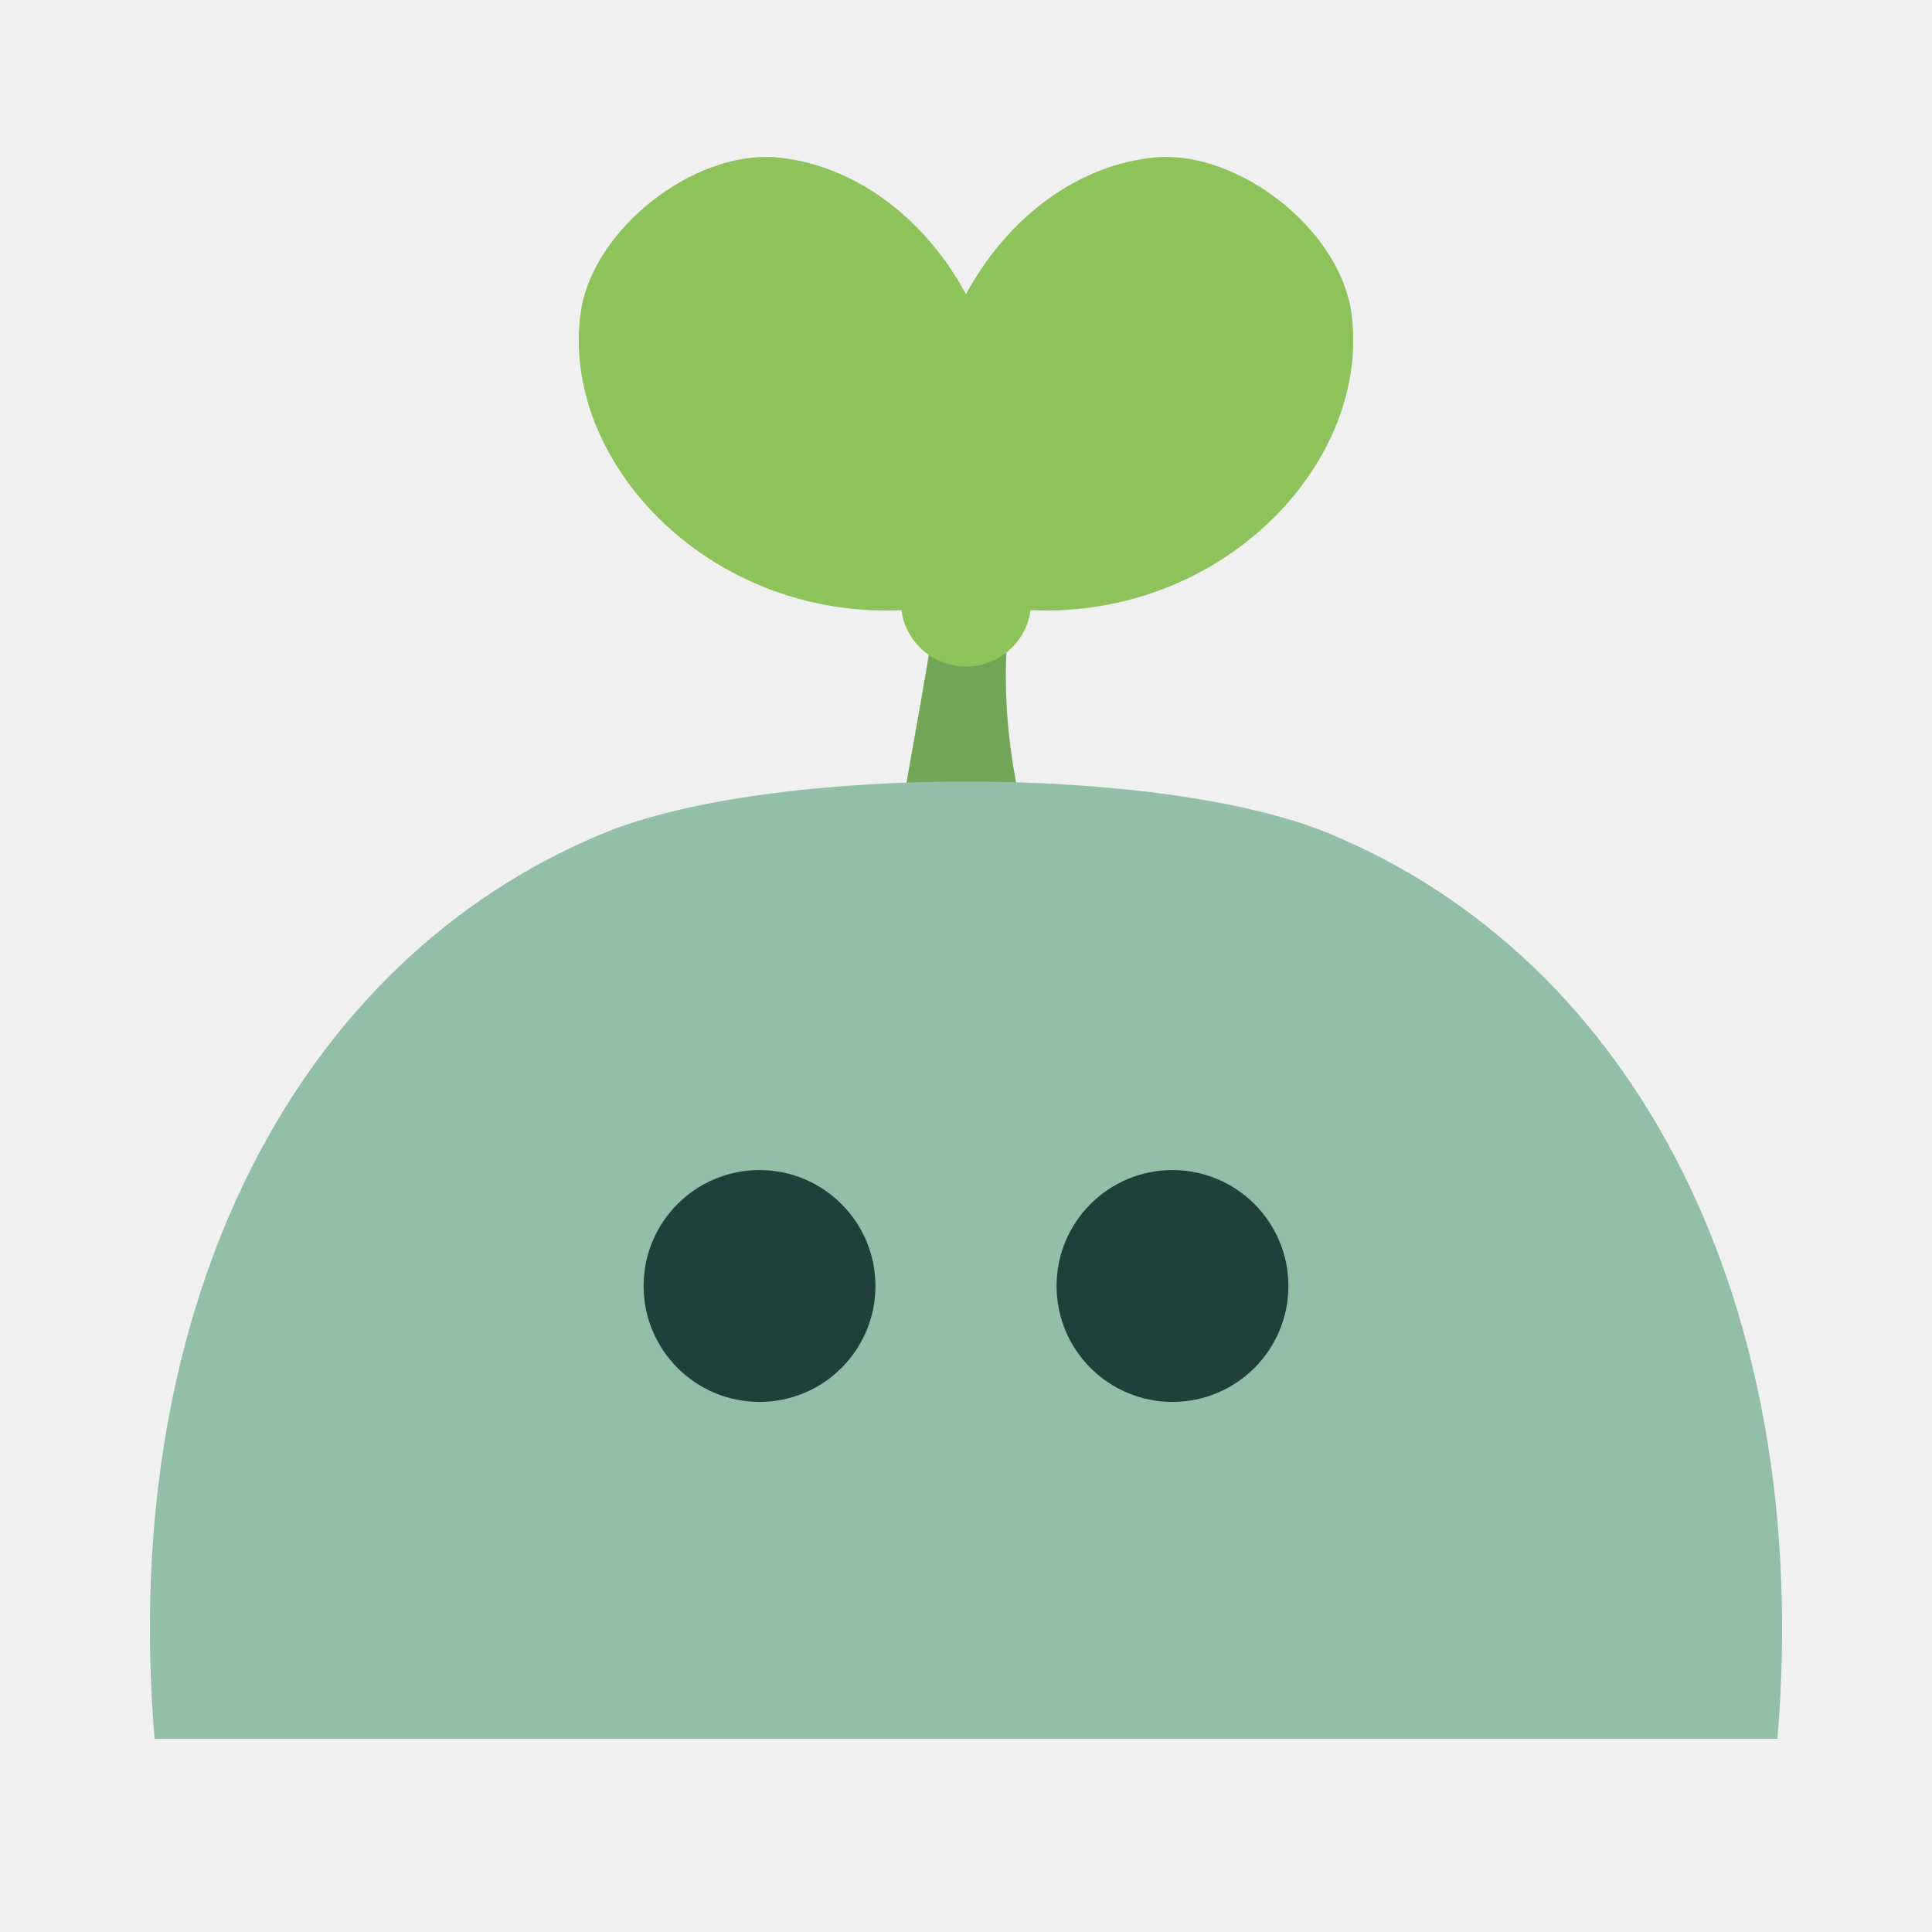
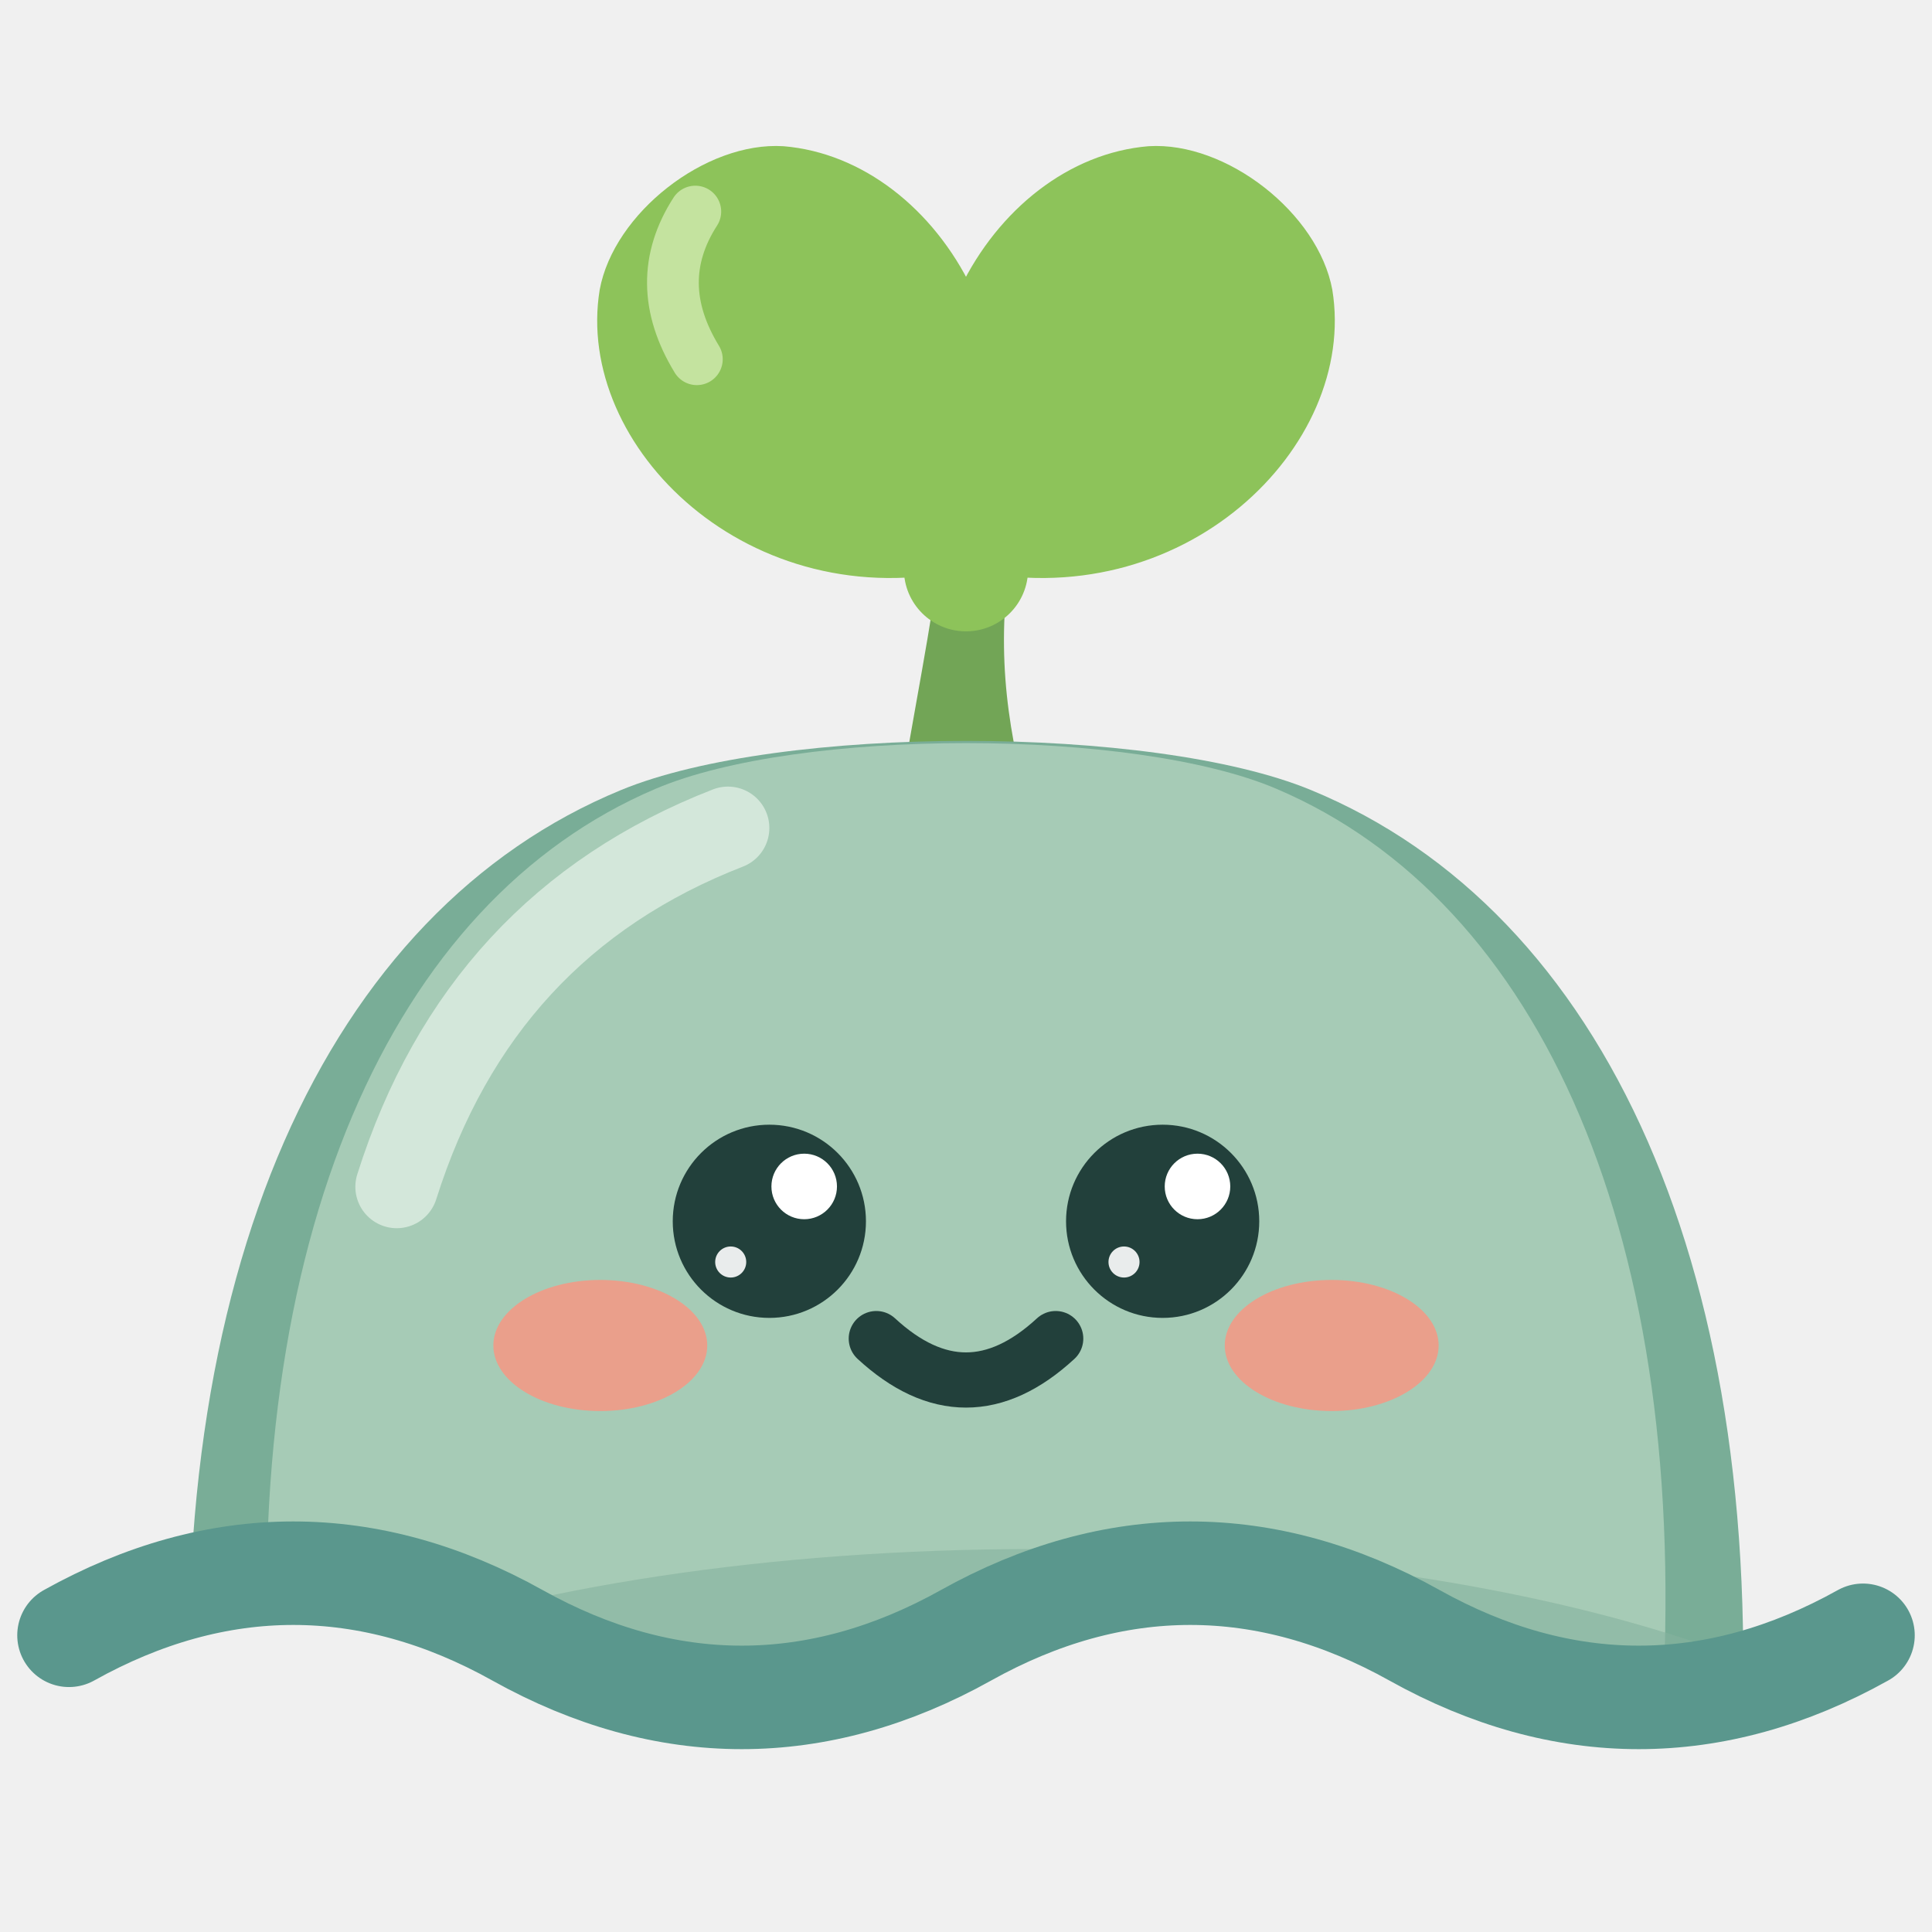
- <svg xmlns="http://www.w3.org/2000/svg" viewBox="0 0 64 64">
-   <g transform="translate(32 36) scale(1.2) translate(-32 -36)">
-     <g transform="translate(0 0) rotate(0 32 29)">
-       <path d="M29.9 30.5C30.3 27.6 30.8 25.4 31.2 22.6L33.2 22.9C32.9 25.6 33.3 27.8 34.1 30.5Z" fill="#72a556" />
-       <g transform="translate(32 22.6) scale(1 1)">
-         <g transform="rotate(38)">
-           <path d="M0 0C-5.83 -2.72 -6.77 -9.79 -3.38 -12.92C-1.69 -14.42 1.69 -14.42 3.38 -12.92C6.77 -9.79 5.83 -2.72 0 0Z" fill="#8dc35a" />
-         </g>
-         <g transform="rotate(-38)">
-           <path d="M0 0C-5.83 -2.72 -6.77 -9.79 -3.38 -12.92C-1.69 -14.42 1.69 -14.42 3.38 -12.92C6.77 -9.79 5.83 -2.72 0 0Z" fill="#8dc35a" />
-           <path opacity="0" d="M-2.4 -9.6q.3-2.6 2.6-3.4" fill="none" stroke="#c4e39f" stroke-width="1.5" stroke-linecap="round" />
-         </g>
-         <circle r="1.8" fill="#8dc35a" />
+ <svg xmlns="http://www.w3.org/2000/svg" viewBox="4 6.1 56 56">
+   <defs>
+     <mask id="mfav">
+       <rect width="64" height="64" fill="#fff" />
+       <path d="M0 53.5H6c4.3-2.4 8.7-2.4 13 0s8.7 2.4 13 0s8.7-2.4 13 0s8.7 2.4 13 0L64 53.5V64H0Z" fill="#000" />
+     </mask>
+     <clipPath id="cfav">
+       <path d="M9.6 58C8.6 43 13.5 32.5 22 29C26.6 27.1 37.4 27.1 42 29C50.5 32.5 55.4 43 54.4 58Z" />
+     </clipPath>
+   </defs>
+   <g transform="translate(0 0) rotate(0 32 29)">
+     <path d="M29.9 30.5C30.3 27.6 30.8 25.4 31.2 22.6L33.2 22.9C32.9 25.6 33.3 27.8 34.1 30.5Z" fill="#72a556" />
+     <g transform="translate(32 22.6) scale(1 1)">
+       <g transform="rotate(38)">
+         <path d="M0 0C-5.83 -2.72 -6.77 -9.79 -3.38 -12.92C-1.69 -14.42 1.69 -14.42 3.38 -12.92C6.77 -9.79 5.83 -2.72 0 0Z" fill="#8dc35a" />
      </g>
+       <g transform="rotate(-38)">
+         <path d="M0 0C-5.83 -2.72 -6.77 -9.79 -3.38 -12.92C-1.69 -14.42 1.69 -14.42 3.38 -12.92C6.77 -9.79 5.83 -2.72 0 0Z" fill="#8dc35a" />
+         <path d="M-2.4 -9.6q.3-2.6 2.6-3.4" fill="none" stroke="#c4e39f" stroke-width="1.5" stroke-linecap="round" />
+       </g>
+       <circle r="1.8" fill="#8dc35a" />
    </g>
-     <path d="M9.6 54C8.6 42 13.5 32.5 22 29C26.6 27.1 37.4 27.1 42 29C50.5 32.5 55.4 42 54.4 54Z" fill="#93bfa9" />
-     <circle cx="26.3" cy="41.5" r="3.2" fill="#22403b" />
-     <circle cx="37.7" cy="41.5" r="3.2" fill="#22403b" />
  </g>
+   <g mask="url(#mfav)">
+     <path d="M9.6 58C8.6 43 13.5 32.5 22 29C26.6 27.1 37.4 27.1 42 29C50.5 32.5 55.4 43 54.4 58Z" fill="#79ad97" />
+     <path d="M9.6 58C8.6 43 13.5 32.5 22 29C26.6 27.1 37.4 27.1 42 29C50.5 32.5 55.4 43 54.4 58Z" fill="#a6cbb6" transform="translate(32 28.5) scale(.9 .93) translate(-32 -28.5)" />
+     <g clip-path="url(#cfav)">
+       <ellipse cx="34" cy="61" rx="28" ry="10" fill="#86b29e" opacity=".6" />
+     </g>
+     <path d="M15.5 40.5q2.4-7.6 9.6-10.4" fill="none" stroke="#d3e7da" stroke-width="2.4" stroke-linecap="round" />
+   </g>
+   <circle cx="26.3" cy="41.5" r="2.8" fill="#22403b" />
+   <circle cx="27.31" cy="40.49" r="0.95" fill="#fff" />
+   <circle cx="25.18" cy="42.68" r="0.45" fill="#fff" opacity=".9" />
+   <circle cx="37.7" cy="41.5" r="2.8" fill="#22403b" />
+   <circle cx="38.71" cy="40.49" r="0.95" fill="#fff" />
+   <circle cx="36.58" cy="42.68" r="0.45" fill="#fff" opacity=".9" />
+   <path d="M29.4 44.9q2.6 2.4 5.2 0" fill="none" stroke="#22403b" stroke-width="1.6" stroke-linecap="round" />
+   <ellipse cx="21.4" cy="45.1" rx="3.1" ry="1.9" fill="#f29a86" opacity=".9" />
+   <ellipse cx="42.6" cy="45.1" rx="3.1" ry="1.9" fill="#f29a86" opacity=".9" />
+   <path d="M6 53.5c4.3-2.4 8.7-2.4 13 0s8.7 2.4 13 0s8.7-2.4 13 0s8.7 2.4 13 0" fill="none" stroke="#5a978d" stroke-width="3" stroke-linecap="round" />
</svg>
